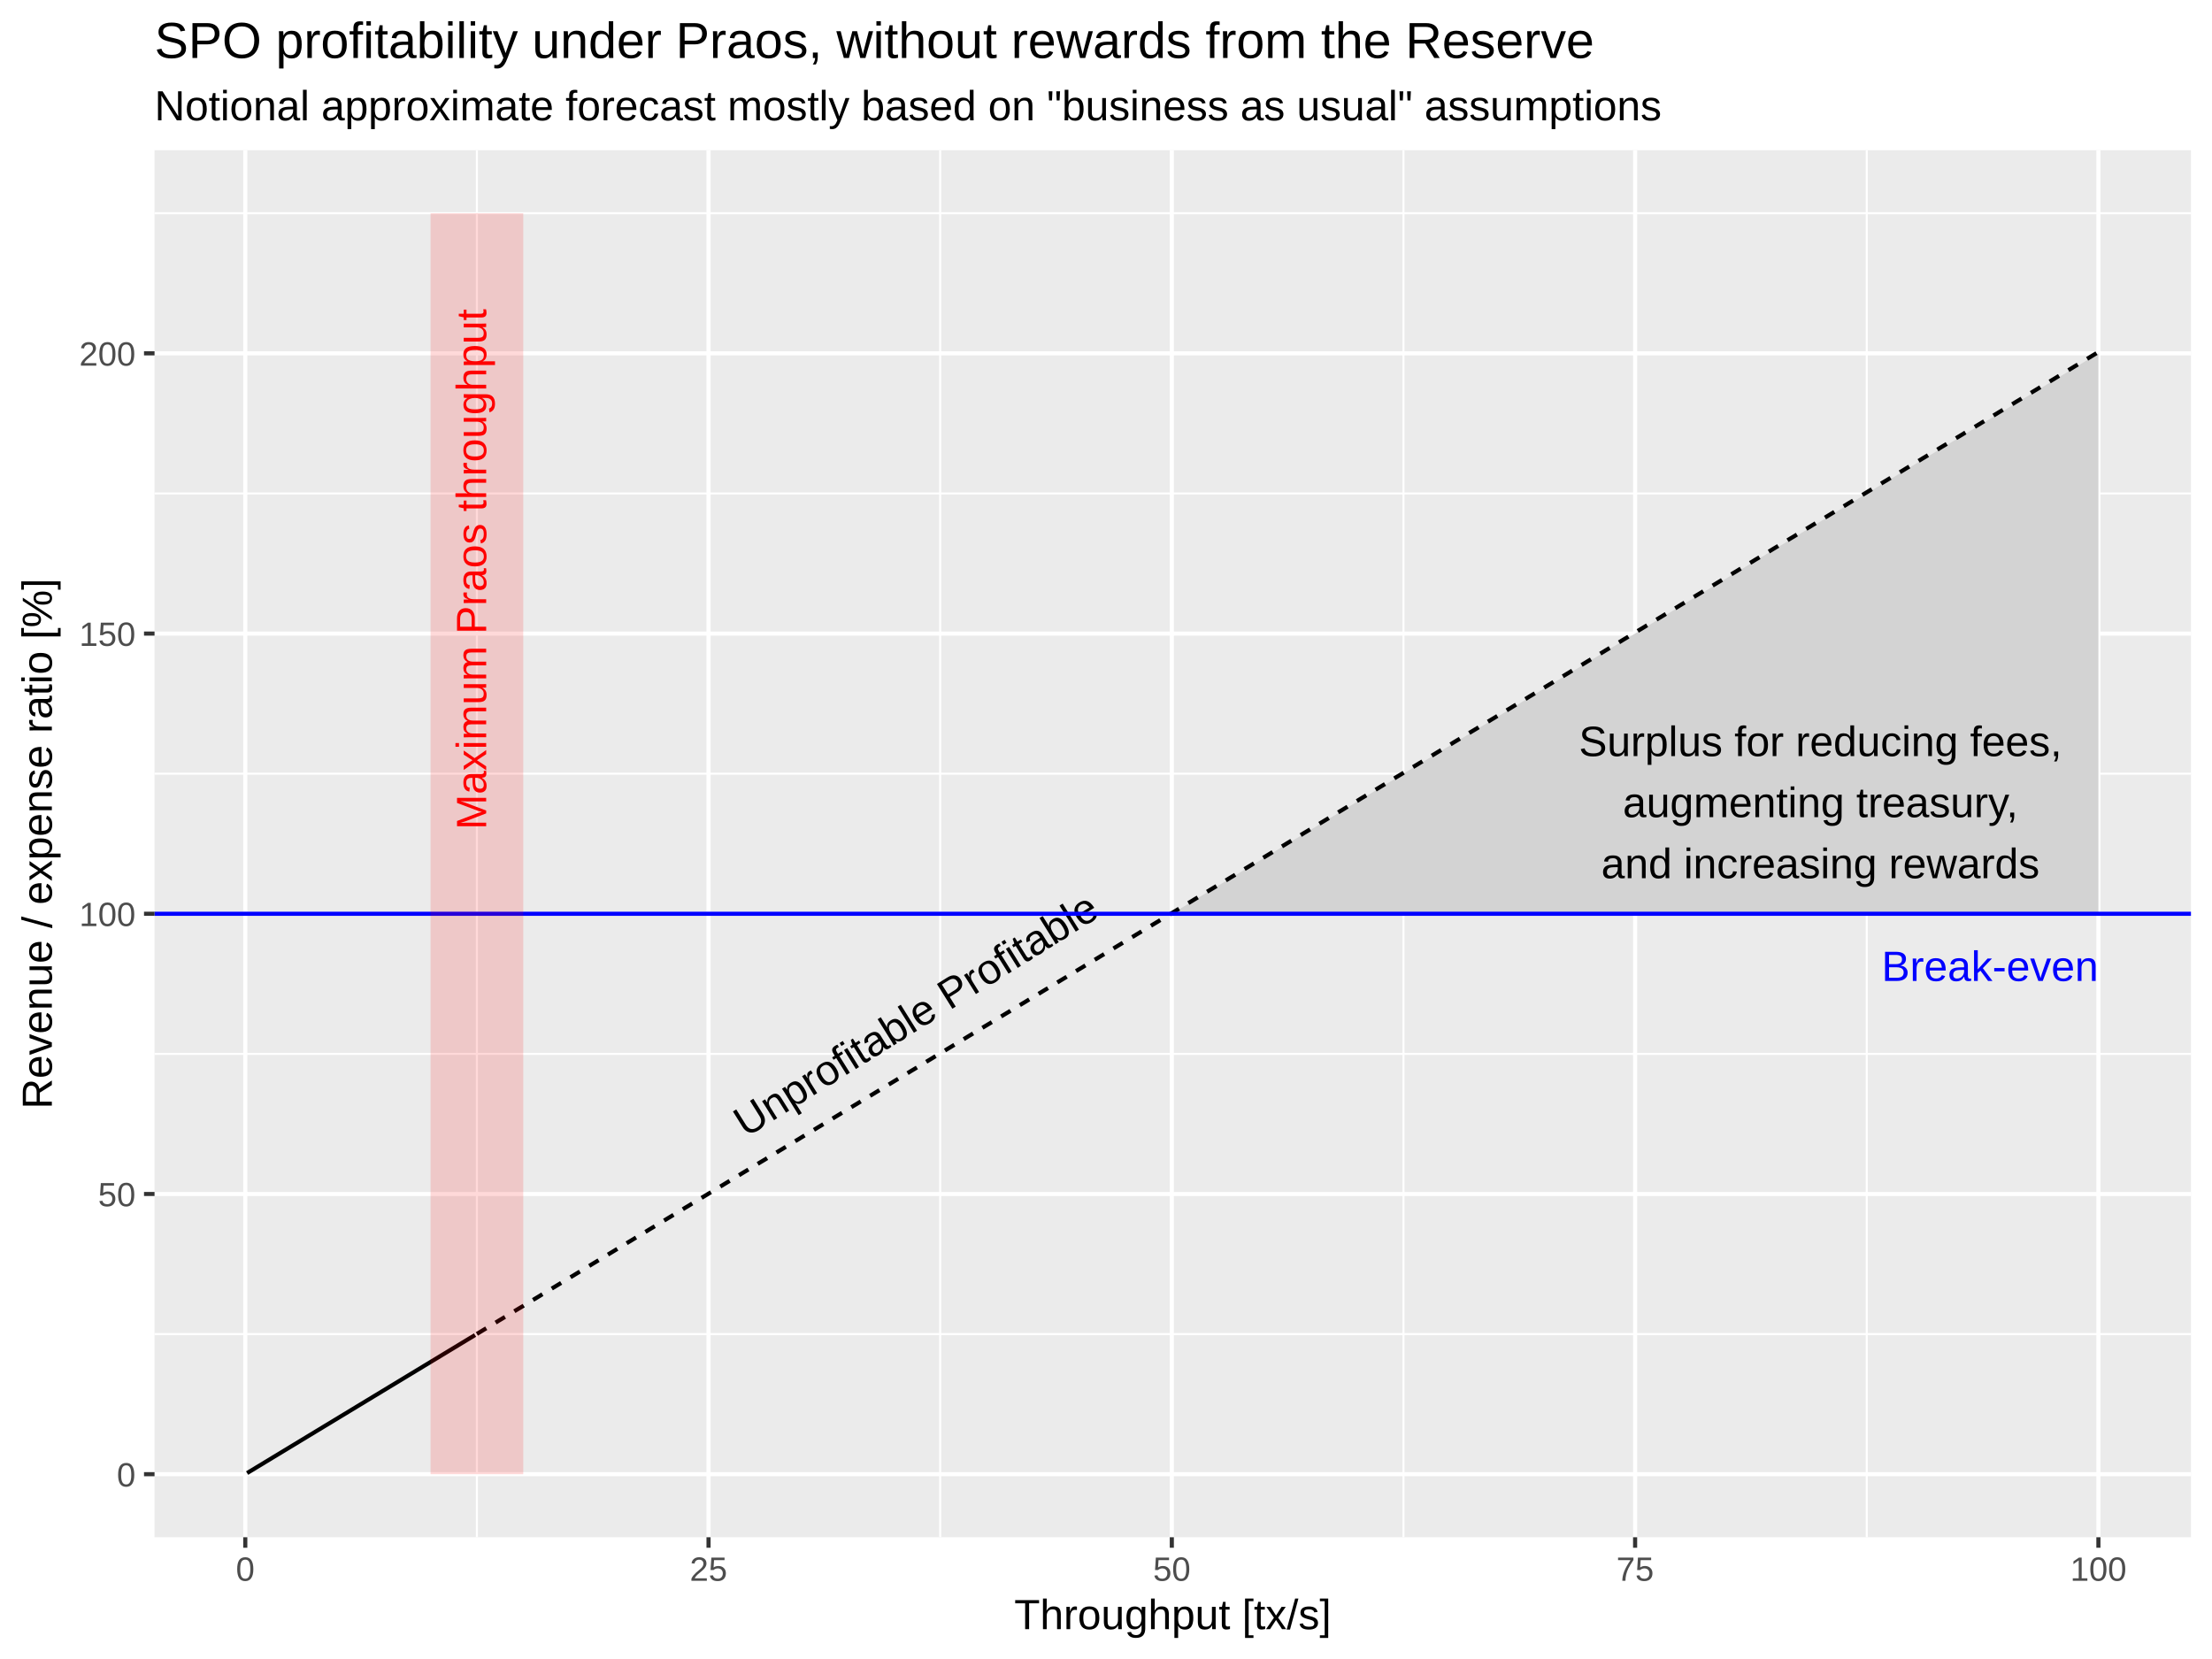
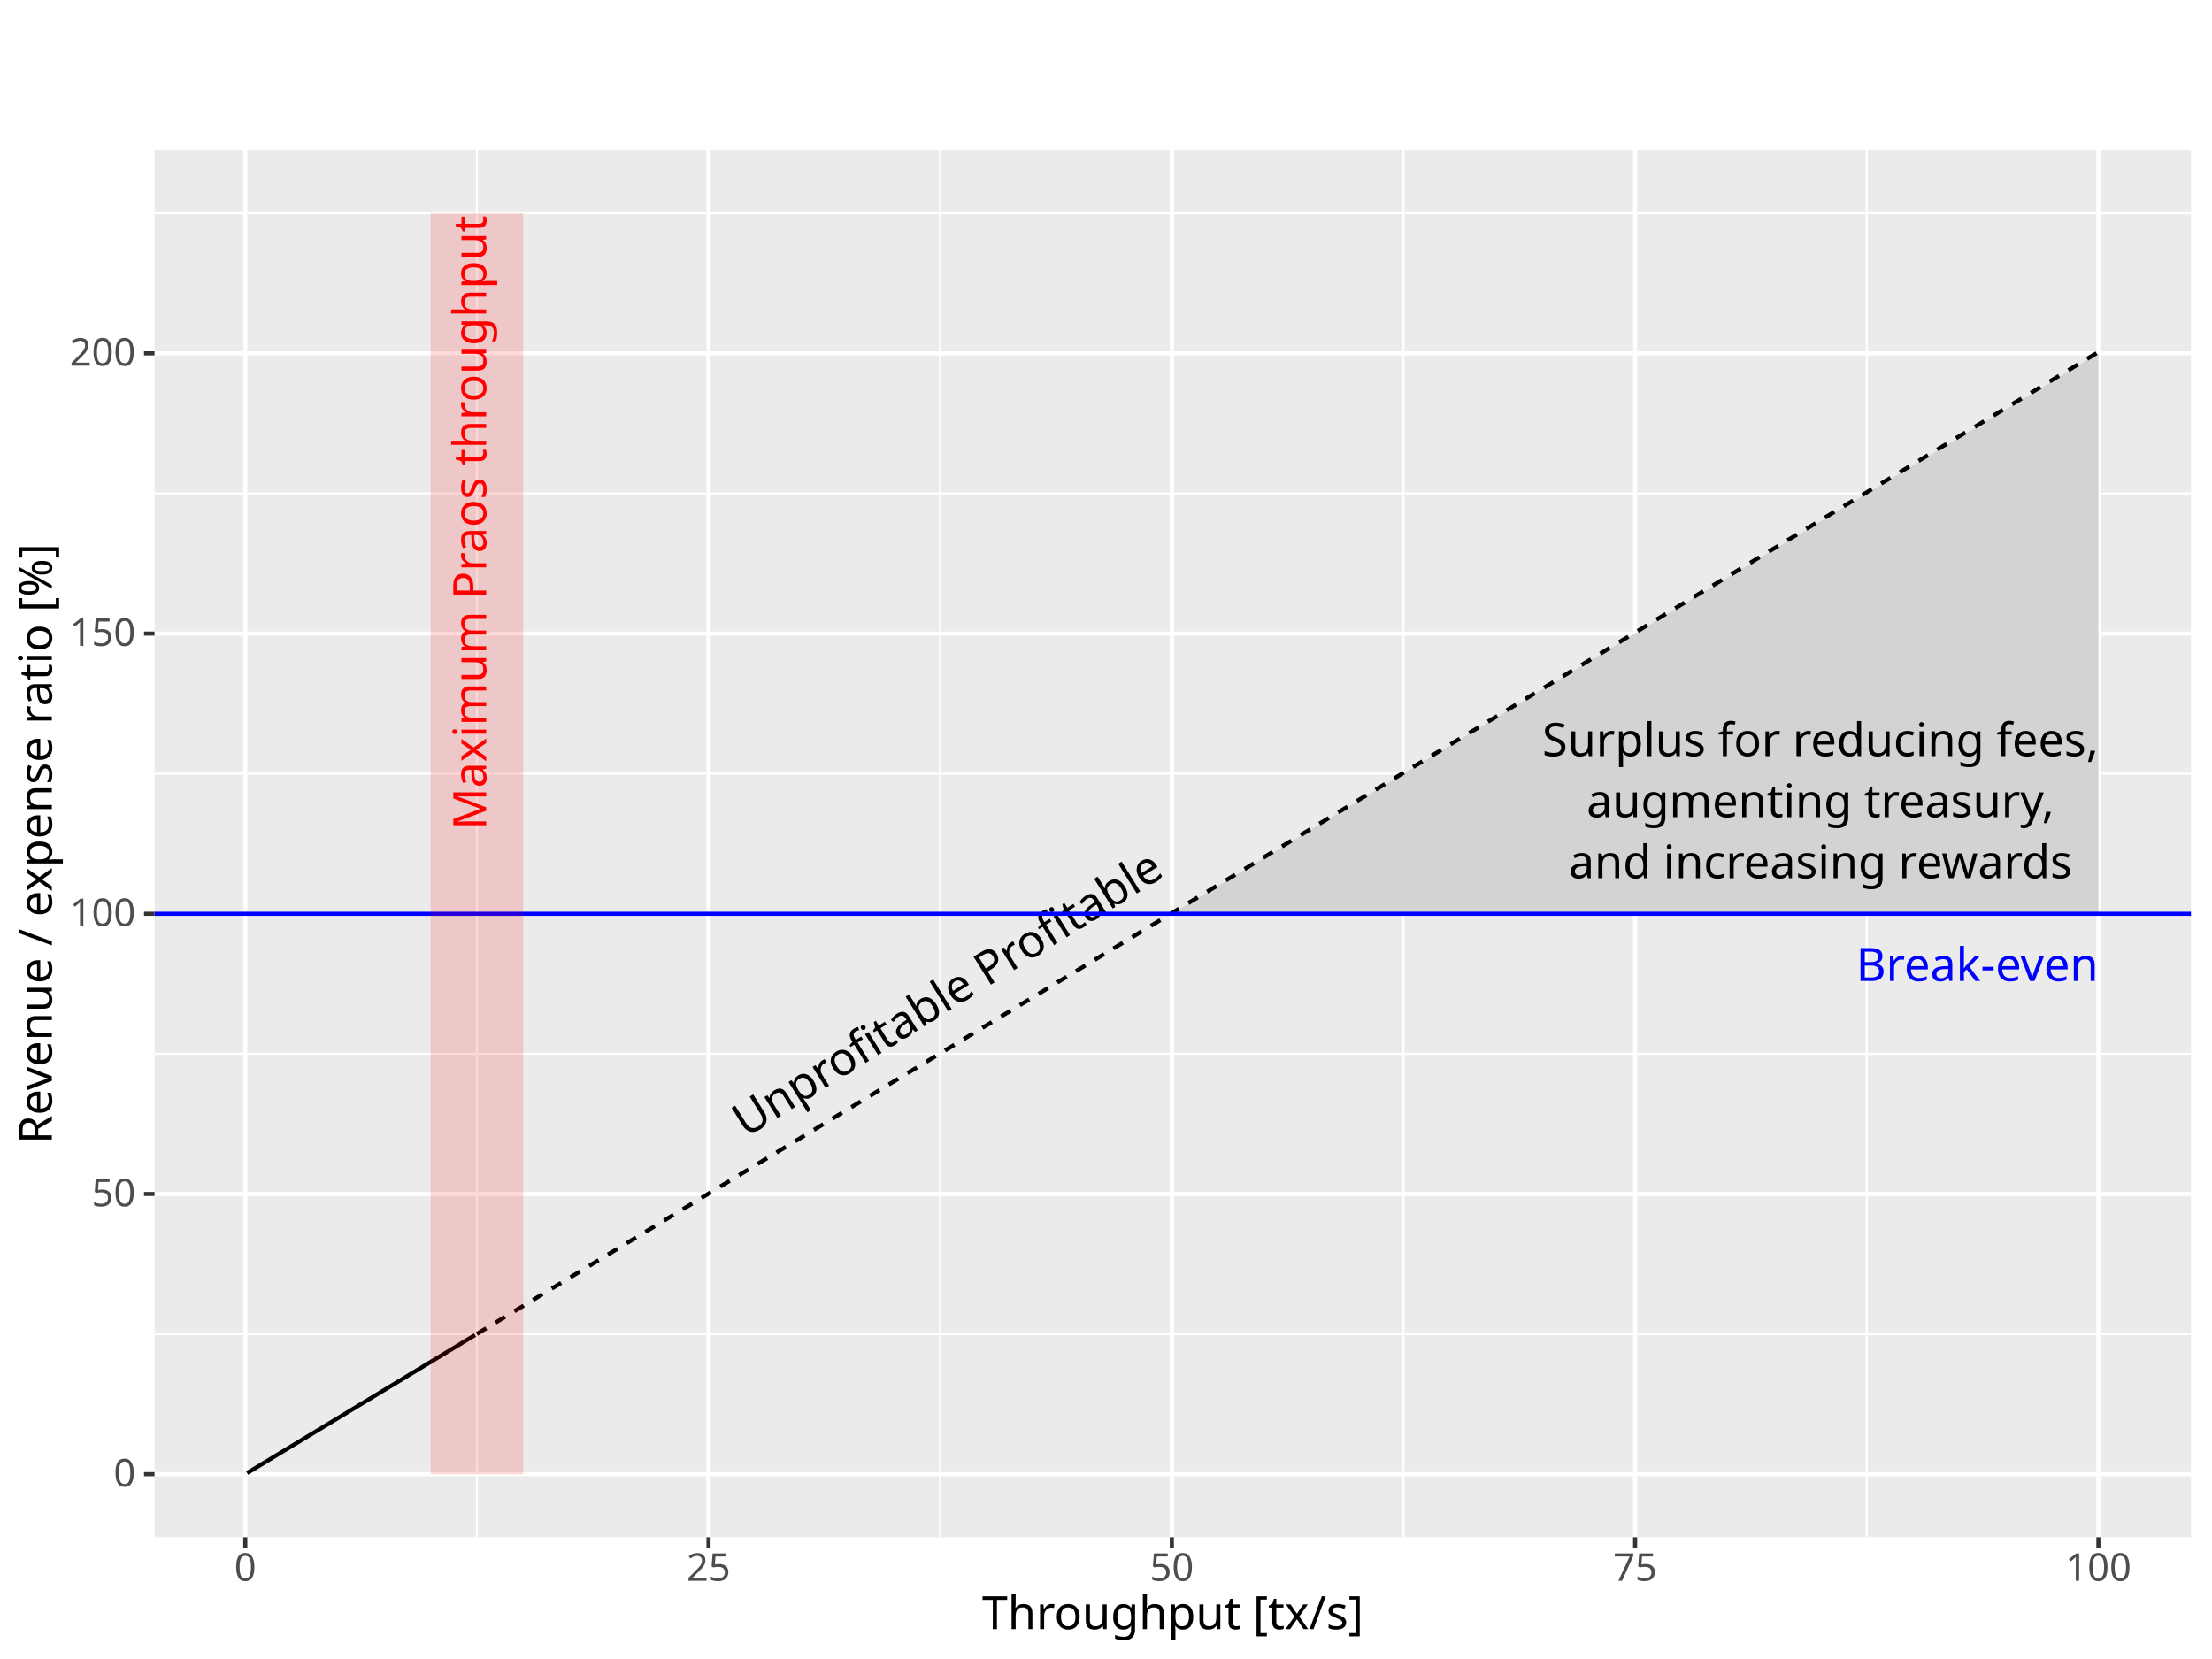
<svg xmlns="http://www.w3.org/2000/svg" class="svglite" width="576.00pt" height="432.00pt" viewBox="0 0 576.00 432.00">
  <defs>
    <style type="text/css">
    .svglite line, .svglite polyline, .svglite polygon, .svglite path, .svglite rect, .svglite circle {
      fill: none;
      stroke: #000000;
      stroke-linecap: round;
      stroke-linejoin: round;
      stroke-miterlimit: 10.00;
    }
    .svglite text {
      white-space: pre;
    }
  </style>
  </defs>
  <rect width="100%" height="100%" style="stroke: none; fill: #FFFFFF;" />
  <defs>
    <clipPath id="cpMC4wMHw1NzYuMDB8MC4wMHw0MzIuMDA=">
      <rect x="0.00" y="0.00" width="576.00" height="432.00" />
    </clipPath>
  </defs>
  <g clip-path="url(#cpMC4wMHw1NzYuMDB8MC4wMHw0MzIuMDA=)">
    <rect x="0.00" y="0.00" width="576.00" height="432.00" style="stroke-width: 1.07; stroke: #FFFFFF; fill: #FFFFFF;" />
  </g>
  <defs>
    <clipPath id="cpNDAuMjR8NTcwLjUyfDM5LjExfDQwMC4yOQ==">
      <rect x="40.24" y="39.11" width="530.28" height="361.18" />
    </clipPath>
  </defs>
  <g clip-path="url(#cpNDAuMjR8NTcwLjUyfDM5LjExfDQwMC4yOQ==)">
    <rect x="40.24" y="39.11" width="530.28" height="361.18" style="stroke-width: 1.07; stroke: none; fill: #EBEBEB;" />
    <polyline points="40.24,347.39 570.52,347.39 " style="stroke-width: 0.53; stroke: #FFFFFF; stroke-linecap: butt;" />
    <polyline points="40.24,274.43 570.52,274.43 " style="stroke-width: 0.53; stroke: #FFFFFF; stroke-linecap: butt;" />
    <polyline points="40.24,201.46 570.52,201.46 " style="stroke-width: 0.53; stroke: #FFFFFF; stroke-linecap: butt;" />
    <polyline points="40.24,128.50 570.52,128.50 " style="stroke-width: 0.53; stroke: #FFFFFF; stroke-linecap: butt;" />
    <polyline points="40.24,55.53 570.52,55.53 " style="stroke-width: 0.53; stroke: #FFFFFF; stroke-linecap: butt;" />
    <polyline points="124.18,400.29 124.18,39.11 " style="stroke-width: 0.53; stroke: #FFFFFF; stroke-linecap: butt;" />
    <polyline points="244.82,400.29 244.82,39.11 " style="stroke-width: 0.53; stroke: #FFFFFF; stroke-linecap: butt;" />
    <polyline points="365.46,400.29 365.46,39.11 " style="stroke-width: 0.53; stroke: #FFFFFF; stroke-linecap: butt;" />
    <polyline points="486.10,400.29 486.10,39.11 " style="stroke-width: 0.53; stroke: #FFFFFF; stroke-linecap: butt;" />
    <polyline points="40.24,383.88 570.52,383.88 " style="stroke-width: 1.07; stroke: #FFFFFF; stroke-linecap: butt;" />
    <polyline points="40.24,310.91 570.52,310.91 " style="stroke-width: 1.07; stroke: #FFFFFF; stroke-linecap: butt;" />
    <polyline points="40.24,237.94 570.52,237.94 " style="stroke-width: 1.07; stroke: #FFFFFF; stroke-linecap: butt;" />
    <polyline points="40.24,164.98 570.52,164.98 " style="stroke-width: 1.07; stroke: #FFFFFF; stroke-linecap: butt;" />
    <polyline points="40.24,92.01 570.52,92.01 " style="stroke-width: 1.07; stroke: #FFFFFF; stroke-linecap: butt;" />
    <polyline points="63.87,400.29 63.87,39.11 " style="stroke-width: 1.07; stroke: #FFFFFF; stroke-linecap: butt;" />
    <polyline points="184.50,400.29 184.50,39.11 " style="stroke-width: 1.07; stroke: #FFFFFF; stroke-linecap: butt;" />
    <polyline points="305.14,400.29 305.14,39.11 " style="stroke-width: 1.07; stroke: #FFFFFF; stroke-linecap: butt;" />
    <polyline points="425.78,400.29 425.78,39.11 " style="stroke-width: 1.07; stroke: #FFFFFF; stroke-linecap: butt;" />
    <polyline points="546.42,400.29 546.42,39.11 " style="stroke-width: 1.07; stroke: #FFFFFF; stroke-linecap: butt;" />
    <polygon points="305.14,237.94 546.42,237.94 546.42,92.01 " style="stroke-width: 1.07; stroke: none; stroke-linecap: butt; fill: #D3D3D3;" />
    <polyline points="64.35,383.59 64.83,383.29 65.31,383.00 65.80,382.71 66.28,382.42 66.76,382.12 67.24,381.83 67.73,381.54 68.21,381.25 68.69,380.96 69.17,380.66 69.66,380.37 70.14,380.08 70.62,379.79 71.10,379.49 71.59,379.20 72.07,378.91 72.55,378.62 73.03,378.33 73.52,378.03 74.00,377.74 74.48,377.45 74.96,377.16 75.45,376.86 75.93,376.57 76.41,376.28 76.89,375.99 77.38,375.70 77.86,375.40 78.34,375.11 78.82,374.82 79.31,374.53 79.79,374.23 80.27,373.94 80.75,373.65 81.24,373.36 81.72,373.07 82.20,372.77 82.68,372.48 83.17,372.19 83.65,371.90 84.13,371.60 84.61,371.31 85.10,371.02 85.58,370.73 86.06,370.44 86.55,370.14 87.03,369.85 87.51,369.56 87.99,369.27 88.48,368.97 88.96,368.68 89.44,368.39 89.92,368.10 90.41,367.81 90.89,367.51 91.37,367.22 91.85,366.93 92.34,366.64 92.82,366.34 93.30,366.05 93.78,365.76 94.27,365.47 94.75,365.18 95.23,364.88 95.71,364.59 96.20,364.30 96.68,364.01 97.16,363.71 97.64,363.42 98.13,363.13 98.61,362.84 99.09,362.55 99.57,362.25 100.06,361.96 100.54,361.67 101.02,361.38 101.50,361.08 101.99,360.79 102.47,360.50 102.95,360.21 103.43,359.92 103.92,359.62 104.40,359.33 104.88,359.04 105.36,358.75 105.85,358.45 106.33,358.16 106.81,357.87 107.29,357.58 107.78,357.29 108.26,356.99 108.74,356.70 109.23,356.41 109.71,356.12 110.19,355.82 110.67,355.53 111.16,355.24 111.64,354.95 112.12,354.66 112.60,354.36 113.09,354.07 113.57,353.78 114.05,353.49 114.53,353.20 115.02,352.90 115.50,352.61 115.98,352.32 116.46,352.03 116.95,351.73 117.43,351.44 117.91,351.15 118.39,350.86 118.88,350.57 119.36,350.27 119.84,349.98 120.32,349.69 120.81,349.40 121.29,349.10 121.77,348.81 122.25,348.52 122.74,348.23 123.22,347.94 123.70,347.64 " style="stroke-width: 1.07; stroke-linecap: butt;" />
    <polyline points="124.18,347.35 124.67,347.06 125.15,346.77 125.63,346.47 126.11,346.18 126.60,345.89 127.08,345.60 127.56,345.31 128.04,345.01 128.53,344.72 129.01,344.43 129.49,344.14 129.97,343.84 130.46,343.55 130.94,343.26 131.42,342.97 131.91,342.68 132.39,342.38 132.87,342.09 133.35,341.80 133.84,341.51 134.32,341.21 134.80,340.92 135.28,340.63 135.77,340.34 136.25,340.05 136.73,339.75 137.21,339.46 137.70,339.17 138.18,338.88 138.66,338.58 139.14,338.29 139.63,338.00 140.11,337.71 140.59,337.42 141.07,337.12 141.56,336.83 142.04,336.54 142.52,336.25 143.00,335.95 143.49,335.66 143.97,335.37 144.45,335.08 144.93,334.79 145.42,334.49 145.90,334.20 146.38,333.91 146.86,333.62 147.35,333.32 147.83,333.03 148.31,332.74 148.79,332.45 149.28,332.16 149.76,331.86 150.24,331.57 150.72,331.28 151.21,330.99 151.69,330.69 152.17,330.40 152.65,330.11 153.14,329.82 153.62,329.53 154.10,329.23 154.58,328.94 155.07,328.65 155.55,328.36 156.03,328.06 156.52,327.77 157.00,327.48 157.48,327.19 157.96,326.90 158.45,326.60 158.93,326.31 159.41,326.02 159.89,325.73 160.38,325.43 160.86,325.14 161.34,324.85 161.82,324.56 162.31,324.27 162.79,323.97 163.27,323.68 163.75,323.39 164.24,323.10 164.72,322.80 165.20,322.51 165.68,322.22 166.17,321.93 166.65,321.64 167.13,321.34 167.61,321.05 168.10,320.76 168.58,320.47 169.06,320.17 169.54,319.88 170.03,319.59 170.51,319.30 170.99,319.01 171.47,318.71 171.96,318.42 172.44,318.13 172.92,317.84 173.40,317.55 173.89,317.25 174.37,316.96 174.85,316.67 175.33,316.38 175.82,316.08 176.30,315.79 176.78,315.50 177.26,315.21 177.75,314.92 178.23,314.62 178.71,314.33 179.20,314.04 179.68,313.75 180.16,313.45 180.64,313.16 181.13,312.87 181.61,312.58 182.09,312.29 182.57,311.99 183.06,311.70 183.54,311.41 184.02,311.12 184.50,310.82 184.99,310.53 185.47,310.24 185.95,309.95 186.43,309.66 186.92,309.36 187.40,309.07 187.88,308.78 188.36,308.49 188.85,308.19 189.33,307.90 189.81,307.61 190.29,307.32 190.78,307.03 191.26,306.73 191.74,306.44 192.22,306.15 192.71,305.86 193.19,305.56 193.67,305.27 194.15,304.98 194.64,304.69 195.12,304.40 195.60,304.10 196.08,303.81 196.57,303.52 197.05,303.23 197.53,302.93 198.01,302.64 198.50,302.35 198.98,302.06 199.46,301.77 199.94,301.47 200.43,301.18 200.91,300.89 201.39,300.60 201.88,300.30 202.36,300.01 202.84,299.72 203.32,299.43 203.81,299.14 204.29,298.84 204.77,298.55 205.25,298.26 205.74,297.97 206.22,297.67 206.70,297.38 207.18,297.09 207.67,296.80 208.15,296.51 208.63,296.21 209.11,295.92 209.60,295.63 210.08,295.34 210.56,295.04 211.04,294.75 211.53,294.46 212.01,294.17 212.49,293.88 212.97,293.58 213.46,293.29 213.94,293.00 214.42,292.71 214.90,292.41 215.39,292.12 215.87,291.83 216.35,291.54 216.83,291.25 217.32,290.95 217.80,290.66 218.28,290.37 218.76,290.08 219.25,289.78 219.73,289.49 220.21,289.20 220.69,288.91 221.18,288.62 221.66,288.32 222.14,288.03 222.62,287.74 223.11,287.45 223.59,287.15 224.07,286.86 224.55,286.57 225.04,286.28 225.52,285.99 226.00,285.69 226.49,285.40 226.97,285.11 227.45,284.82 227.93,284.52 228.42,284.23 228.90,283.94 229.38,283.65 229.86,283.36 230.35,283.06 230.83,282.77 231.31,282.48 231.79,282.19 232.28,281.89 232.76,281.60 233.24,281.31 233.72,281.02 234.21,280.73 234.69,280.43 235.17,280.14 235.65,279.85 236.14,279.56 236.62,279.27 237.10,278.97 237.58,278.68 238.07,278.39 238.55,278.10 239.03,277.80 239.51,277.51 240.00,277.22 240.48,276.93 240.96,276.64 241.44,276.34 241.93,276.05 242.41,275.76 242.89,275.47 243.37,275.17 243.86,274.88 244.34,274.59 244.82,274.30 245.30,274.01 245.79,273.71 246.27,273.42 246.75,273.13 247.23,272.84 247.72,272.54 248.20,272.25 248.68,271.96 249.17,271.67 249.65,271.38 250.13,271.08 250.61,270.79 251.10,270.50 251.58,270.21 252.06,269.91 252.54,269.62 253.03,269.33 253.51,269.04 253.99,268.75 254.47,268.45 254.96,268.16 255.44,267.87 255.92,267.58 256.40,267.28 256.89,266.99 257.37,266.70 257.85,266.41 258.33,266.12 258.82,265.82 259.30,265.53 259.78,265.24 260.26,264.95 260.75,264.65 261.23,264.36 261.71,264.07 262.19,263.78 262.68,263.49 263.16,263.19 263.64,262.90 264.12,262.61 264.61,262.32 265.09,262.02 265.57,261.73 266.05,261.44 266.54,261.15 267.02,260.86 267.50,260.56 267.98,260.27 268.47,259.98 268.95,259.69 269.43,259.39 269.91,259.10 270.40,258.81 270.88,258.52 271.36,258.23 271.85,257.93 272.33,257.64 272.81,257.35 273.29,257.06 273.78,256.76 274.26,256.47 274.74,256.18 275.22,255.89 275.71,255.60 276.19,255.30 276.67,255.01 277.15,254.72 277.64,254.43 278.12,254.13 278.60,253.84 279.08,253.55 279.57,253.26 280.05,252.97 280.53,252.67 281.01,252.38 281.50,252.09 281.98,251.80 282.46,251.50 282.94,251.21 283.43,250.92 283.91,250.63 284.39,250.34 284.87,250.04 285.36,249.75 285.84,249.46 286.32,249.17 286.80,248.87 287.29,248.58 287.77,248.29 288.25,248.00 288.73,247.71 289.22,247.41 289.70,247.12 290.18,246.83 290.66,246.54 291.15,246.24 291.63,245.95 292.11,245.66 292.59,245.37 293.08,245.08 293.56,244.78 294.04,244.49 294.52,244.20 295.01,243.91 295.49,243.62 295.97,243.32 296.46,243.03 296.94,242.74 297.42,242.45 297.90,242.15 298.39,241.86 298.87,241.57 299.35,241.28 299.83,240.99 300.32,240.69 300.80,240.40 301.28,240.11 301.76,239.82 302.25,239.52 302.73,239.23 303.21,238.94 303.69,238.65 304.18,238.36 304.66,238.06 305.14,237.77 305.62,237.48 306.11,237.19 306.59,236.89 307.07,236.60 307.55,236.31 308.04,236.02 308.52,235.73 309.00,235.43 309.48,235.14 309.97,234.85 310.45,234.56 310.93,234.26 311.41,233.97 311.90,233.68 312.38,233.39 312.86,233.10 313.34,232.80 313.83,232.51 314.31,232.22 314.79,231.93 315.27,231.63 315.76,231.34 316.24,231.05 316.72,230.76 317.20,230.47 317.69,230.17 318.17,229.88 318.65,229.59 319.14,229.30 319.62,229.00 320.10,228.71 320.58,228.42 321.07,228.13 321.55,227.84 322.03,227.54 322.51,227.25 323.00,226.96 323.48,226.67 323.96,226.37 324.44,226.08 324.93,225.79 325.41,225.50 325.89,225.21 326.37,224.91 326.86,224.62 327.34,224.33 327.82,224.04 328.30,223.74 328.79,223.45 329.27,223.16 329.75,222.87 330.23,222.58 330.72,222.28 331.20,221.99 331.68,221.70 332.16,221.41 332.65,221.11 333.13,220.82 333.61,220.53 334.09,220.24 334.58,219.95 335.06,219.65 335.54,219.36 336.02,219.07 336.51,218.78 336.99,218.48 337.47,218.19 337.95,217.90 338.44,217.61 338.92,217.32 339.40,217.02 339.88,216.73 340.37,216.44 340.85,216.15 341.33,215.85 341.82,215.56 342.30,215.27 342.78,214.98 343.26,214.69 343.75,214.39 344.23,214.10 344.71,213.81 345.19,213.52 345.68,213.22 346.16,212.93 346.64,212.64 347.12,212.35 347.61,212.06 348.09,211.76 348.57,211.47 349.05,211.18 349.54,210.89 350.02,210.59 350.50,210.30 350.98,210.01 351.47,209.72 351.95,209.43 352.43,209.13 352.91,208.84 353.40,208.55 353.88,208.26 354.36,207.96 354.84,207.67 355.33,207.38 355.81,207.09 356.29,206.80 356.77,206.50 357.26,206.21 357.74,205.92 358.22,205.63 358.70,205.34 359.19,205.04 359.67,204.75 360.15,204.46 360.63,204.17 361.12,203.87 361.60,203.58 362.08,203.29 362.56,203.00 363.05,202.71 363.53,202.41 364.01,202.12 364.50,201.83 364.98,201.54 365.46,201.24 365.94,200.95 366.43,200.66 366.91,200.37 367.39,200.08 367.87,199.78 368.36,199.49 368.84,199.20 369.32,198.91 369.80,198.61 370.29,198.32 370.77,198.03 371.25,197.74 371.73,197.45 372.22,197.15 372.70,196.86 373.18,196.57 373.66,196.28 374.15,195.98 374.63,195.69 375.11,195.40 375.59,195.11 376.08,194.82 376.56,194.52 377.04,194.23 377.52,193.94 378.01,193.65 378.49,193.35 378.97,193.06 379.45,192.77 379.94,192.48 380.42,192.19 380.90,191.89 381.38,191.60 381.87,191.31 382.35,191.02 382.83,190.72 383.31,190.43 383.80,190.14 384.28,189.85 384.76,189.56 385.24,189.26 385.73,188.97 386.21,188.68 386.69,188.39 387.17,188.09 387.66,187.80 388.14,187.51 388.62,187.22 389.11,186.93 389.59,186.63 390.07,186.34 390.55,186.05 391.04,185.76 391.52,185.46 392.00,185.17 392.48,184.88 392.97,184.59 393.45,184.30 393.93,184.00 394.41,183.71 394.90,183.42 395.38,183.13 395.86,182.83 396.34,182.54 396.83,182.25 397.31,181.96 397.79,181.67 398.27,181.37 398.76,181.08 399.24,180.79 399.72,180.50 400.20,180.20 400.69,179.91 401.17,179.62 401.65,179.33 402.13,179.04 402.62,178.74 403.10,178.45 403.58,178.16 404.06,177.87 404.55,177.57 405.03,177.28 405.51,176.99 405.99,176.70 406.48,176.41 406.96,176.11 407.44,175.82 407.92,175.53 408.41,175.24 408.89,174.94 409.37,174.65 409.85,174.36 410.34,174.07 410.82,173.78 411.30,173.48 411.79,173.19 412.27,172.90 412.75,172.61 413.23,172.31 413.72,172.02 414.20,171.73 414.68,171.44 415.16,171.15 415.65,170.85 416.13,170.56 416.61,170.27 417.09,169.98 417.58,169.69 418.06,169.39 418.54,169.10 419.02,168.81 419.51,168.52 419.99,168.22 420.47,167.93 420.95,167.64 421.44,167.35 421.92,167.06 422.40,166.76 422.88,166.47 423.37,166.18 423.85,165.89 424.33,165.59 424.81,165.30 425.30,165.01 425.78,164.72 426.26,164.43 426.74,164.13 427.23,163.84 427.71,163.55 428.19,163.26 428.67,162.96 429.16,162.67 429.64,162.38 430.12,162.09 430.60,161.80 431.09,161.50 431.57,161.21 432.05,160.92 432.53,160.63 433.02,160.33 433.50,160.04 433.98,159.75 434.47,159.46 434.95,159.17 435.43,158.87 435.91,158.58 436.40,158.29 436.88,158.00 437.36,157.70 437.84,157.41 438.33,157.12 438.81,156.83 439.29,156.54 439.77,156.24 440.26,155.95 440.74,155.66 441.22,155.37 441.70,155.07 442.19,154.78 442.67,154.49 443.15,154.20 443.63,153.91 444.12,153.61 444.60,153.32 445.08,153.03 445.56,152.74 446.05,152.44 446.53,152.15 447.01,151.86 447.49,151.57 447.98,151.28 448.46,150.98 448.94,150.69 449.42,150.40 449.91,150.11 450.39,149.81 450.87,149.52 451.35,149.23 451.84,148.94 452.32,148.65 452.80,148.35 453.28,148.06 453.77,147.77 454.25,147.48 454.73,147.18 455.21,146.89 455.70,146.60 456.18,146.31 456.66,146.02 457.14,145.72 457.63,145.43 458.11,145.14 458.59,144.85 459.08,144.55 459.56,144.26 460.04,143.97 460.52,143.68 461.01,143.39 461.49,143.09 461.97,142.80 462.45,142.51 462.94,142.22 463.42,141.92 463.90,141.63 464.38,141.34 464.87,141.05 465.35,140.76 465.83,140.46 466.31,140.17 466.80,139.88 467.28,139.59 467.76,139.29 468.24,139.00 468.73,138.71 469.21,138.42 469.69,138.13 470.17,137.83 470.66,137.54 471.14,137.25 471.62,136.96 472.10,136.66 472.59,136.37 473.07,136.08 473.55,135.79 474.03,135.50 474.52,135.20 475.00,134.91 475.48,134.62 475.96,134.33 476.45,134.03 476.93,133.74 477.41,133.45 477.89,133.16 478.38,132.87 478.86,132.57 479.34,132.28 479.82,131.99 480.31,131.70 480.79,131.41 481.27,131.11 481.76,130.82 482.24,130.53 482.72,130.24 483.20,129.94 483.69,129.65 484.17,129.36 484.65,129.07 485.13,128.78 485.62,128.48 486.10,128.19 486.58,127.90 487.06,127.61 487.55,127.31 488.03,127.02 488.51,126.73 488.99,126.44 489.48,126.15 489.96,125.85 490.44,125.56 490.92,125.27 491.41,124.98 491.89,124.68 492.37,124.39 492.85,124.10 493.34,123.81 493.82,123.52 494.30,123.22 494.78,122.93 495.27,122.64 495.75,122.35 496.23,122.05 496.71,121.76 497.20,121.47 497.68,121.18 498.16,120.89 498.64,120.59 499.13,120.30 499.61,120.01 500.09,119.72 500.57,119.42 501.06,119.13 501.54,118.84 502.02,118.55 502.50,118.26 502.99,117.96 503.47,117.67 503.95,117.38 504.44,117.09 504.92,116.79 505.40,116.50 505.88,116.21 506.37,115.92 506.85,115.63 507.33,115.33 507.81,115.04 508.30,114.75 508.78,114.46 509.26,114.16 509.74,113.87 510.23,113.58 510.71,113.29 511.19,113.00 511.67,112.70 512.16,112.41 512.64,112.12 513.12,111.83 513.60,111.53 514.09,111.24 514.57,110.95 515.05,110.66 515.53,110.37 516.02,110.07 516.50,109.78 516.98,109.49 517.46,109.20 517.95,108.90 518.43,108.61 518.91,108.32 519.39,108.03 519.88,107.74 520.36,107.44 520.84,107.15 521.32,106.86 521.81,106.57 522.29,106.27 522.77,105.98 523.25,105.69 523.74,105.40 524.22,105.11 524.70,104.81 525.18,104.52 525.67,104.23 526.15,103.94 526.63,103.64 527.12,103.35 527.60,103.06 528.08,102.77 528.56,102.48 529.05,102.18 529.53,101.89 530.01,101.60 530.49,101.31 530.98,101.01 531.46,100.72 531.94,100.43 532.42,100.14 532.91,99.85 533.39,99.55 533.87,99.26 534.35,98.97 534.84,98.68 535.32,98.38 535.80,98.09 536.28,97.80 536.77,97.51 537.25,97.22 537.73,96.92 538.21,96.63 538.70,96.34 539.18,96.05 539.66,95.76 540.14,95.46 540.63,95.17 541.11,94.88 541.59,94.59 542.07,94.29 542.56,94.00 543.04,93.71 543.52,93.42 544.00,93.13 544.49,92.83 544.97,92.54 545.45,92.25 545.93,91.96 546.42,91.66 " style="stroke-width: 1.07; stroke-dasharray: 2.85,2.85; stroke-linecap: butt;" />
-     <text x="474.03" y="196.88" text-anchor="middle" style="font-size: 11.04px; font-family: &quot;Arial&quot;;" textLength="141.91px" lengthAdjust="spacingAndGlyphs">Surplus for reducing fees,</text>
-     <text x="474.03" y="212.78" text-anchor="middle" style="font-size: 11.04px; font-family: &quot;Arial&quot;;" textLength="119.64px" lengthAdjust="spacingAndGlyphs">augmenting treasury,</text>
-     <text x="474.03" y="228.68" text-anchor="middle" style="font-size: 11.04px; font-family: &quot;Arial&quot;;" textLength="128.48px" lengthAdjust="spacingAndGlyphs">and increasing rewards</text>
-     <text transform="translate(194.15,296.32) rotate(-32)" style="font-size: 11.04px; font-family: &quot;Arial&quot;;" textLength="232.58px" lengthAdjust="spacingAndGlyphs">Unprofitable                                Profitable</text>
+     <text x="474.03" y="196.88" text-anchor="middle" style="font-size: 12px; font-family: sans-serif;" textLength="141.91px" lengthAdjust="spacingAndGlyphs">Surplus for reducing fees,</text>
+     <text x="474.03" y="212.78" text-anchor="middle" style="font-size: 12px; font-family: sans-serif;" textLength="119.64px" lengthAdjust="spacingAndGlyphs">augmenting treasury,</text>
+     <text x="474.03" y="228.68" text-anchor="middle" style="font-size: 12px; font-family: sans-serif;" textLength="128.48px" lengthAdjust="spacingAndGlyphs">and increasing rewards</text>
+     <text transform="translate(194.15,296.32) rotate(-32)" style="font-size: 12px; font-family: sans-serif;" textLength="232.58px" lengthAdjust="spacingAndGlyphs">Unprofitable                                Profitable</text>
    <line x1="40.24" y1="237.94" x2="570.52" y2="237.94" style="stroke-width: 1.07; stroke: #0000FF; stroke-linecap: butt;" />
-     <text x="546.42" y="255.44" text-anchor="end" style="font-size: 11.04px;fill: #0000FF; font-family: &quot;Arial&quot;;" textLength="62.88px" lengthAdjust="spacingAndGlyphs">Break-even</text>
+     <text x="546.42" y="255.44" text-anchor="end" style="font-size: 12px;fill: #0000FF; font-family: sans-serif;" textLength="62.88px" lengthAdjust="spacingAndGlyphs">Break-even</text>
    <rect x="112.12" y="55.53" width="24.13" height="328.35" style="stroke-width: 1.07; stroke: none; stroke-linecap: butt; stroke-linejoin: miter; fill: #FF0000; fill-opacity: 0.15;" />
-     <text transform="translate(126.60,216.05) rotate(-90)" style="font-size: 11.04px;fill: #FF0000; font-family: &quot;Arial&quot;;" textLength="153.27px" lengthAdjust="spacingAndGlyphs">Maximum Praos throughput</text>
+     <text transform="translate(126.60,216.05) rotate(-90)" style="font-size: 12px;fill: #FF0000; font-family: sans-serif;" textLength="153.27px" lengthAdjust="spacingAndGlyphs">Maximum Praos throughput</text>
  </g>
  <g clip-path="url(#cpMC4wMHw1NzYuMDB8MC4wMHw0MzIuMDA=)">
-     <text x="35.31" y="387.09" text-anchor="end" style="font-size: 8.80px;fill: #4D4D4D; font-family: &quot;Arial&quot;;" textLength="5.59px" lengthAdjust="spacingAndGlyphs">0</text>
-     <text x="35.31" y="314.12" text-anchor="end" style="font-size: 8.80px;fill: #4D4D4D; font-family: &quot;Arial&quot;;" textLength="11.19px" lengthAdjust="spacingAndGlyphs">50</text>
-     <text x="35.31" y="241.15" text-anchor="end" style="font-size: 8.80px;fill: #4D4D4D; font-family: &quot;Arial&quot;;" textLength="16.78px" lengthAdjust="spacingAndGlyphs">100</text>
-     <text x="35.31" y="168.19" text-anchor="end" style="font-size: 8.80px;fill: #4D4D4D; font-family: &quot;Arial&quot;;" textLength="16.78px" lengthAdjust="spacingAndGlyphs">150</text>
-     <text x="35.31" y="95.22" text-anchor="end" style="font-size: 8.80px;fill: #4D4D4D; font-family: &quot;Arial&quot;;" textLength="16.78px" lengthAdjust="spacingAndGlyphs">200</text>
+     <text x="35.31" y="387.09" text-anchor="end" style="font-size: 10px;fill: #4D4D4D; font-family: sans-serif;" textLength="5.59px" lengthAdjust="spacingAndGlyphs">0</text>
+     <text x="35.31" y="314.12" text-anchor="end" style="font-size: 10px;fill: #4D4D4D; font-family: sans-serif;" textLength="11.19px" lengthAdjust="spacingAndGlyphs">50</text>
+     <text x="35.31" y="241.15" text-anchor="end" style="font-size: 10px;fill: #4D4D4D; font-family: sans-serif;" textLength="16.78px" lengthAdjust="spacingAndGlyphs">100</text>
+     <text x="35.31" y="168.19" text-anchor="end" style="font-size: 10px;fill: #4D4D4D; font-family: sans-serif;" textLength="16.78px" lengthAdjust="spacingAndGlyphs">150</text>
+     <text x="35.31" y="95.22" text-anchor="end" style="font-size: 10px;fill: #4D4D4D; font-family: sans-serif;" textLength="16.78px" lengthAdjust="spacingAndGlyphs">200</text>
    <polyline points="37.50,383.88 40.24,383.88 " style="stroke-width: 1.07; stroke: #333333; stroke-linecap: butt;" />
    <polyline points="37.50,310.91 40.24,310.91 " style="stroke-width: 1.07; stroke: #333333; stroke-linecap: butt;" />
    <polyline points="37.50,237.94 40.24,237.94 " style="stroke-width: 1.07; stroke: #333333; stroke-linecap: butt;" />
    <polyline points="37.50,164.98 40.24,164.98 " style="stroke-width: 1.07; stroke: #333333; stroke-linecap: butt;" />
    <polyline points="37.50,92.01 40.24,92.01 " style="stroke-width: 1.07; stroke: #333333; stroke-linecap: butt;" />
    <polyline points="63.87,403.03 63.87,400.29 " style="stroke-width: 1.07; stroke: #333333; stroke-linecap: butt;" />
    <polyline points="184.50,403.03 184.50,400.29 " style="stroke-width: 1.07; stroke: #333333; stroke-linecap: butt;" />
    <polyline points="305.14,403.03 305.14,400.29 " style="stroke-width: 1.07; stroke: #333333; stroke-linecap: butt;" />
    <polyline points="425.78,403.03 425.78,400.29 " style="stroke-width: 1.07; stroke: #333333; stroke-linecap: butt;" />
    <polyline points="546.42,403.03 546.42,400.29 " style="stroke-width: 1.07; stroke: #333333; stroke-linecap: butt;" />
-     <text x="63.87" y="411.64" text-anchor="middle" style="font-size: 8.80px;fill: #4D4D4D; font-family: &quot;Arial&quot;;" textLength="5.59px" lengthAdjust="spacingAndGlyphs">0</text>
-     <text x="184.50" y="411.64" text-anchor="middle" style="font-size: 8.80px;fill: #4D4D4D; font-family: &quot;Arial&quot;;" textLength="11.19px" lengthAdjust="spacingAndGlyphs">25</text>
-     <text x="305.14" y="411.64" text-anchor="middle" style="font-size: 8.80px;fill: #4D4D4D; font-family: &quot;Arial&quot;;" textLength="11.19px" lengthAdjust="spacingAndGlyphs">50</text>
-     <text x="425.78" y="411.64" text-anchor="middle" style="font-size: 8.80px;fill: #4D4D4D; font-family: &quot;Arial&quot;;" textLength="11.19px" lengthAdjust="spacingAndGlyphs">75</text>
-     <text x="546.42" y="411.64" text-anchor="middle" style="font-size: 8.80px;fill: #4D4D4D; font-family: &quot;Arial&quot;;" textLength="16.78px" lengthAdjust="spacingAndGlyphs">100</text>
-     <text x="305.38" y="424.23" text-anchor="middle" style="font-size: 11.00px; font-family: &quot;Arial&quot;;" textLength="96.23px" lengthAdjust="spacingAndGlyphs">Throughput [tx/s]</text>
-     <text transform="translate(13.50,219.70) rotate(-90)" text-anchor="middle" style="font-size: 11.00px; font-family: &quot;Arial&quot;;" textLength="156.31px" lengthAdjust="spacingAndGlyphs">Revenue / expense ratio [%]</text>
-     <text x="40.24" y="31.34" style="font-size: 11.00px; font-family: &quot;Arial&quot;;" textLength="444.94px" lengthAdjust="spacingAndGlyphs">Notional approximate forecast mostly based on "business as usual" assumptions</text>
-     <text x="40.24" y="15.10" style="font-size: 13.20px; font-family: &quot;Arial&quot;;" textLength="422.20px" lengthAdjust="spacingAndGlyphs">SPO profitability under Praos, without rewards from the Reserve</text>
+     <text x="63.87" y="411.64" text-anchor="middle" style="font-size: 10px;fill: #4D4D4D; font-family: sans-serif;" textLength="5.59px" lengthAdjust="spacingAndGlyphs">0</text>
+     <text x="184.50" y="411.64" text-anchor="middle" style="font-size: 10px;fill: #4D4D4D; font-family: sans-serif;" textLength="11.19px" lengthAdjust="spacingAndGlyphs">25</text>
+     <text x="305.14" y="411.64" text-anchor="middle" style="font-size: 10px;fill: #4D4D4D; font-family: sans-serif;" textLength="11.19px" lengthAdjust="spacingAndGlyphs">50</text>
+     <text x="425.78" y="411.64" text-anchor="middle" style="font-size: 10px;fill: #4D4D4D; font-family: sans-serif;" textLength="11.19px" lengthAdjust="spacingAndGlyphs">75</text>
+     <text x="546.42" y="411.64" text-anchor="middle" style="font-size: 10px;fill: #4D4D4D; font-family: sans-serif;" textLength="16.78px" lengthAdjust="spacingAndGlyphs">100</text>
+     <text x="305.38" y="424.23" text-anchor="middle" style="font-size: 12px; font-family: sans-serif;" textLength="96.23px" lengthAdjust="spacingAndGlyphs">Throughput [tx/s]</text>
+     <text transform="translate(13.50,219.70) rotate(-90)" text-anchor="middle" style="font-size: 12px; font-family: sans-serif;" textLength="156.31px" lengthAdjust="spacingAndGlyphs">Revenue / expense ratio [%]</text>
  </g>
</svg>
